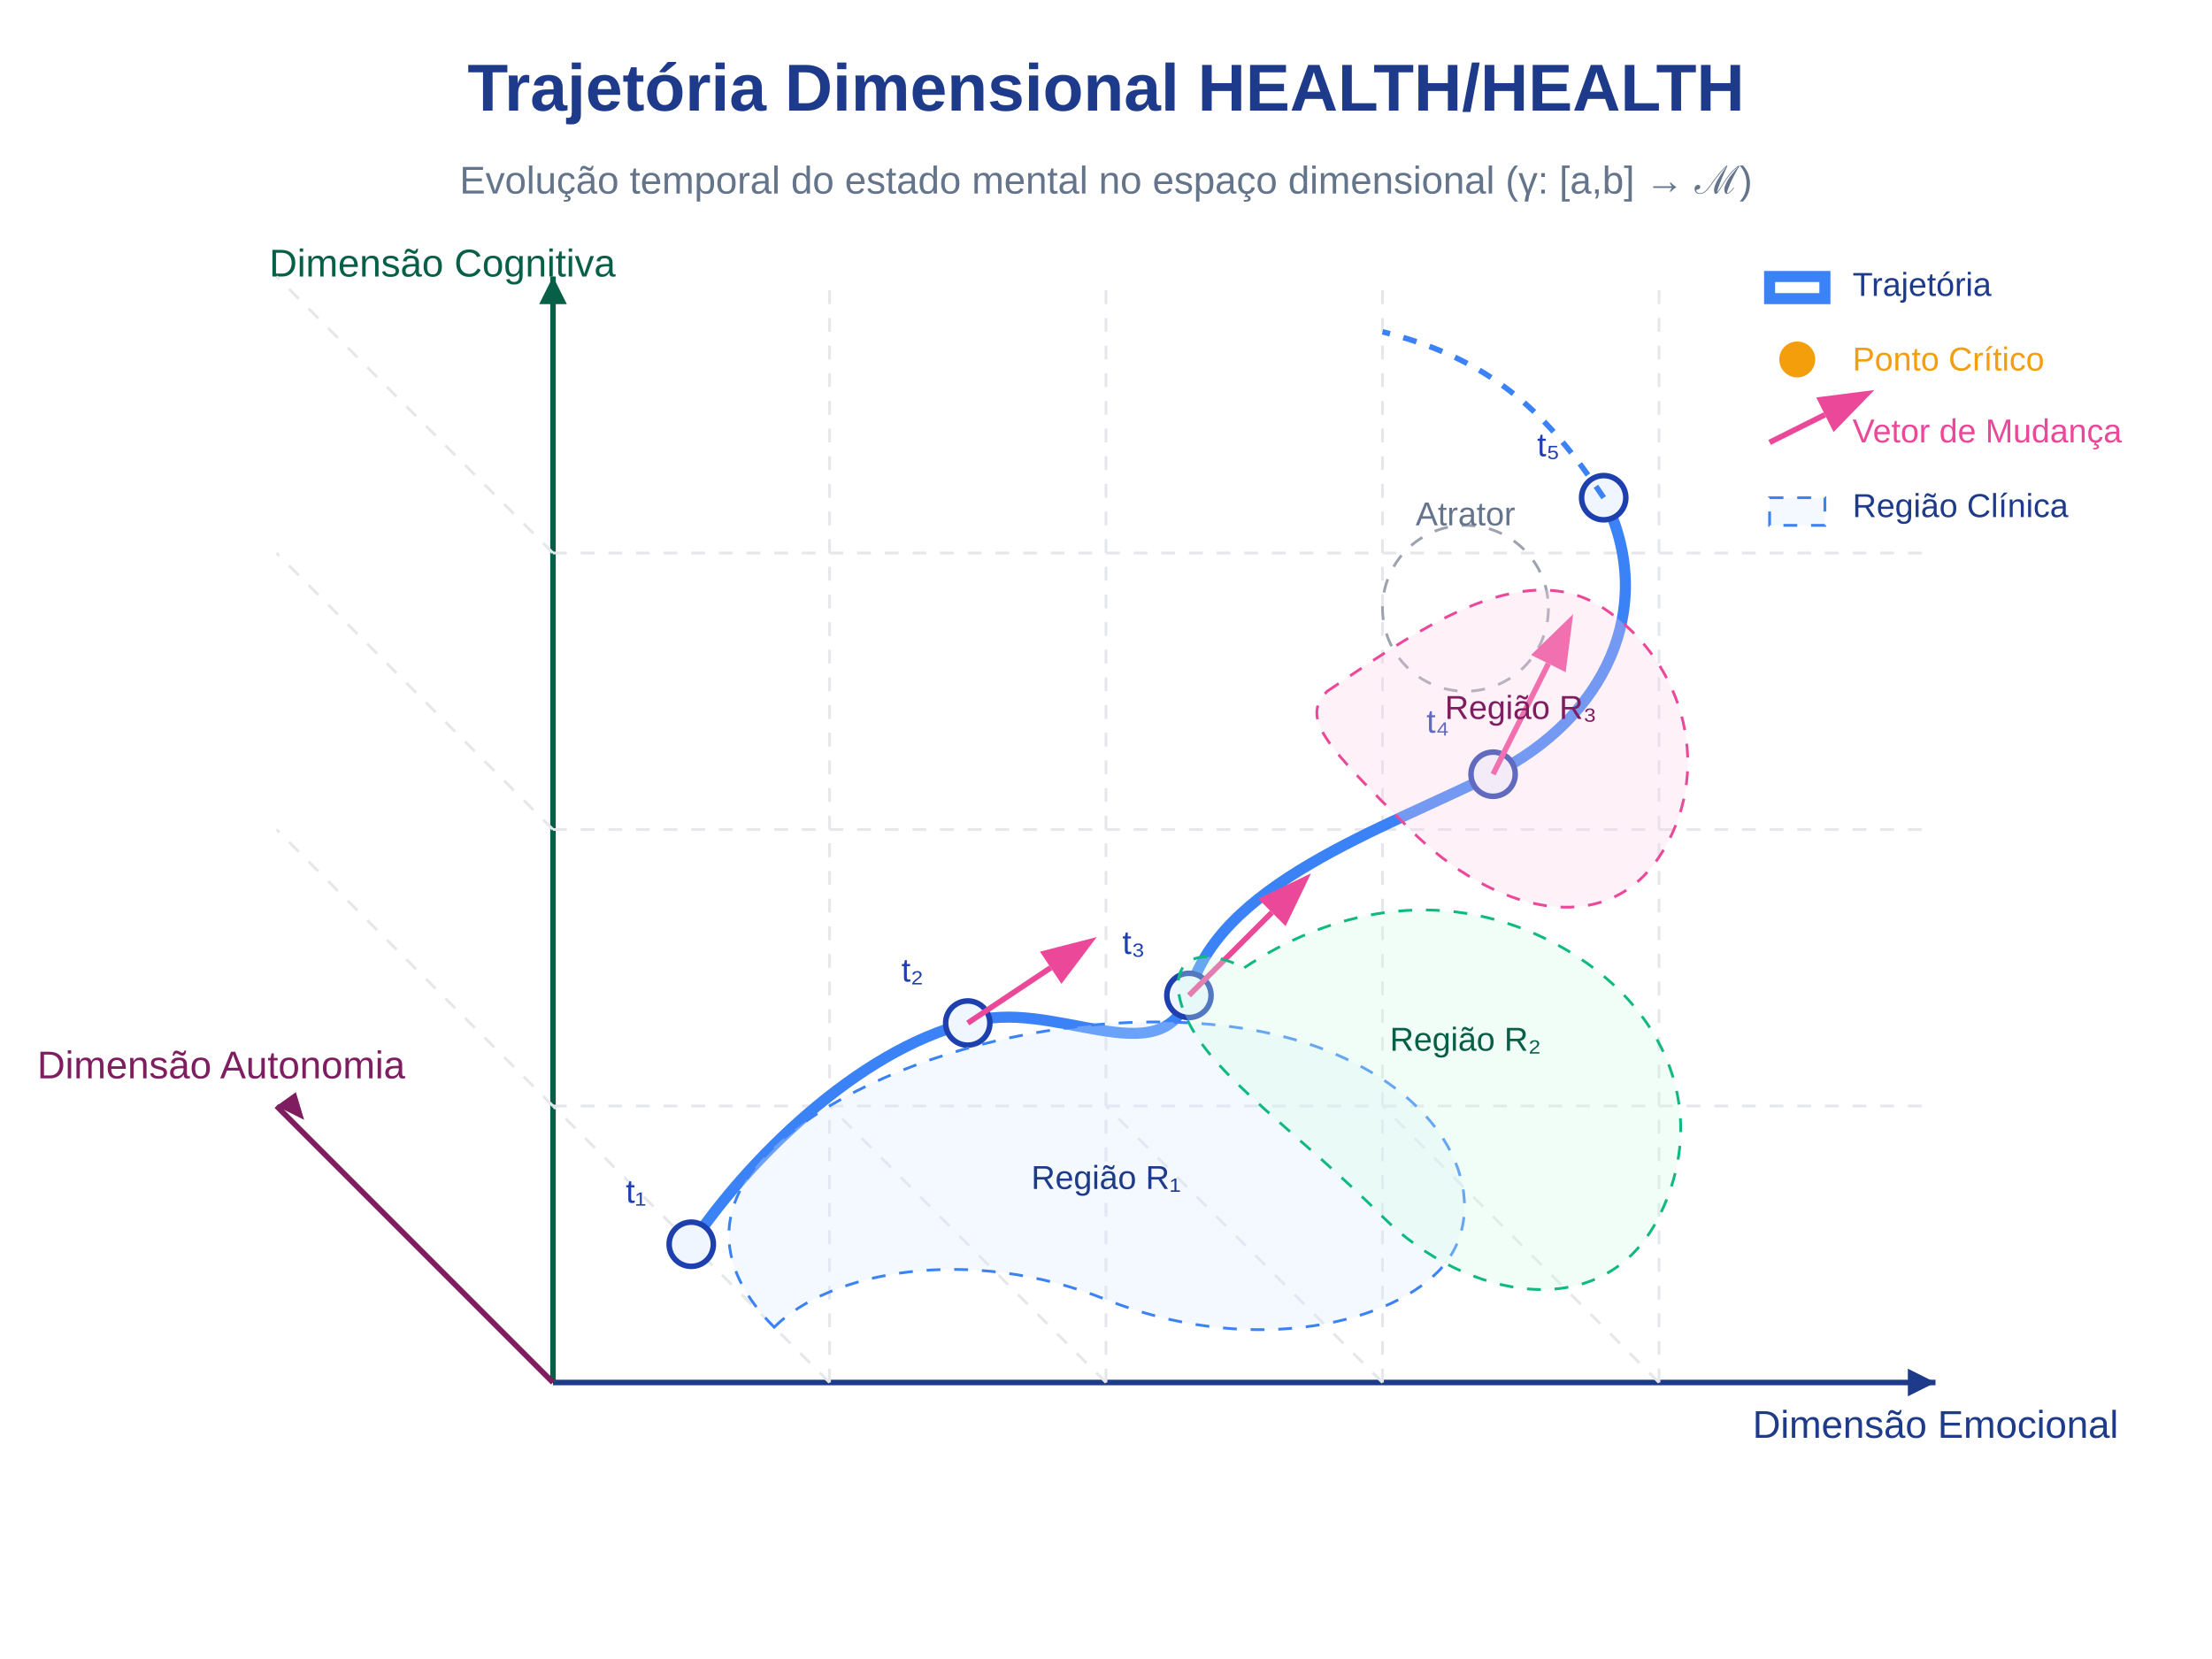
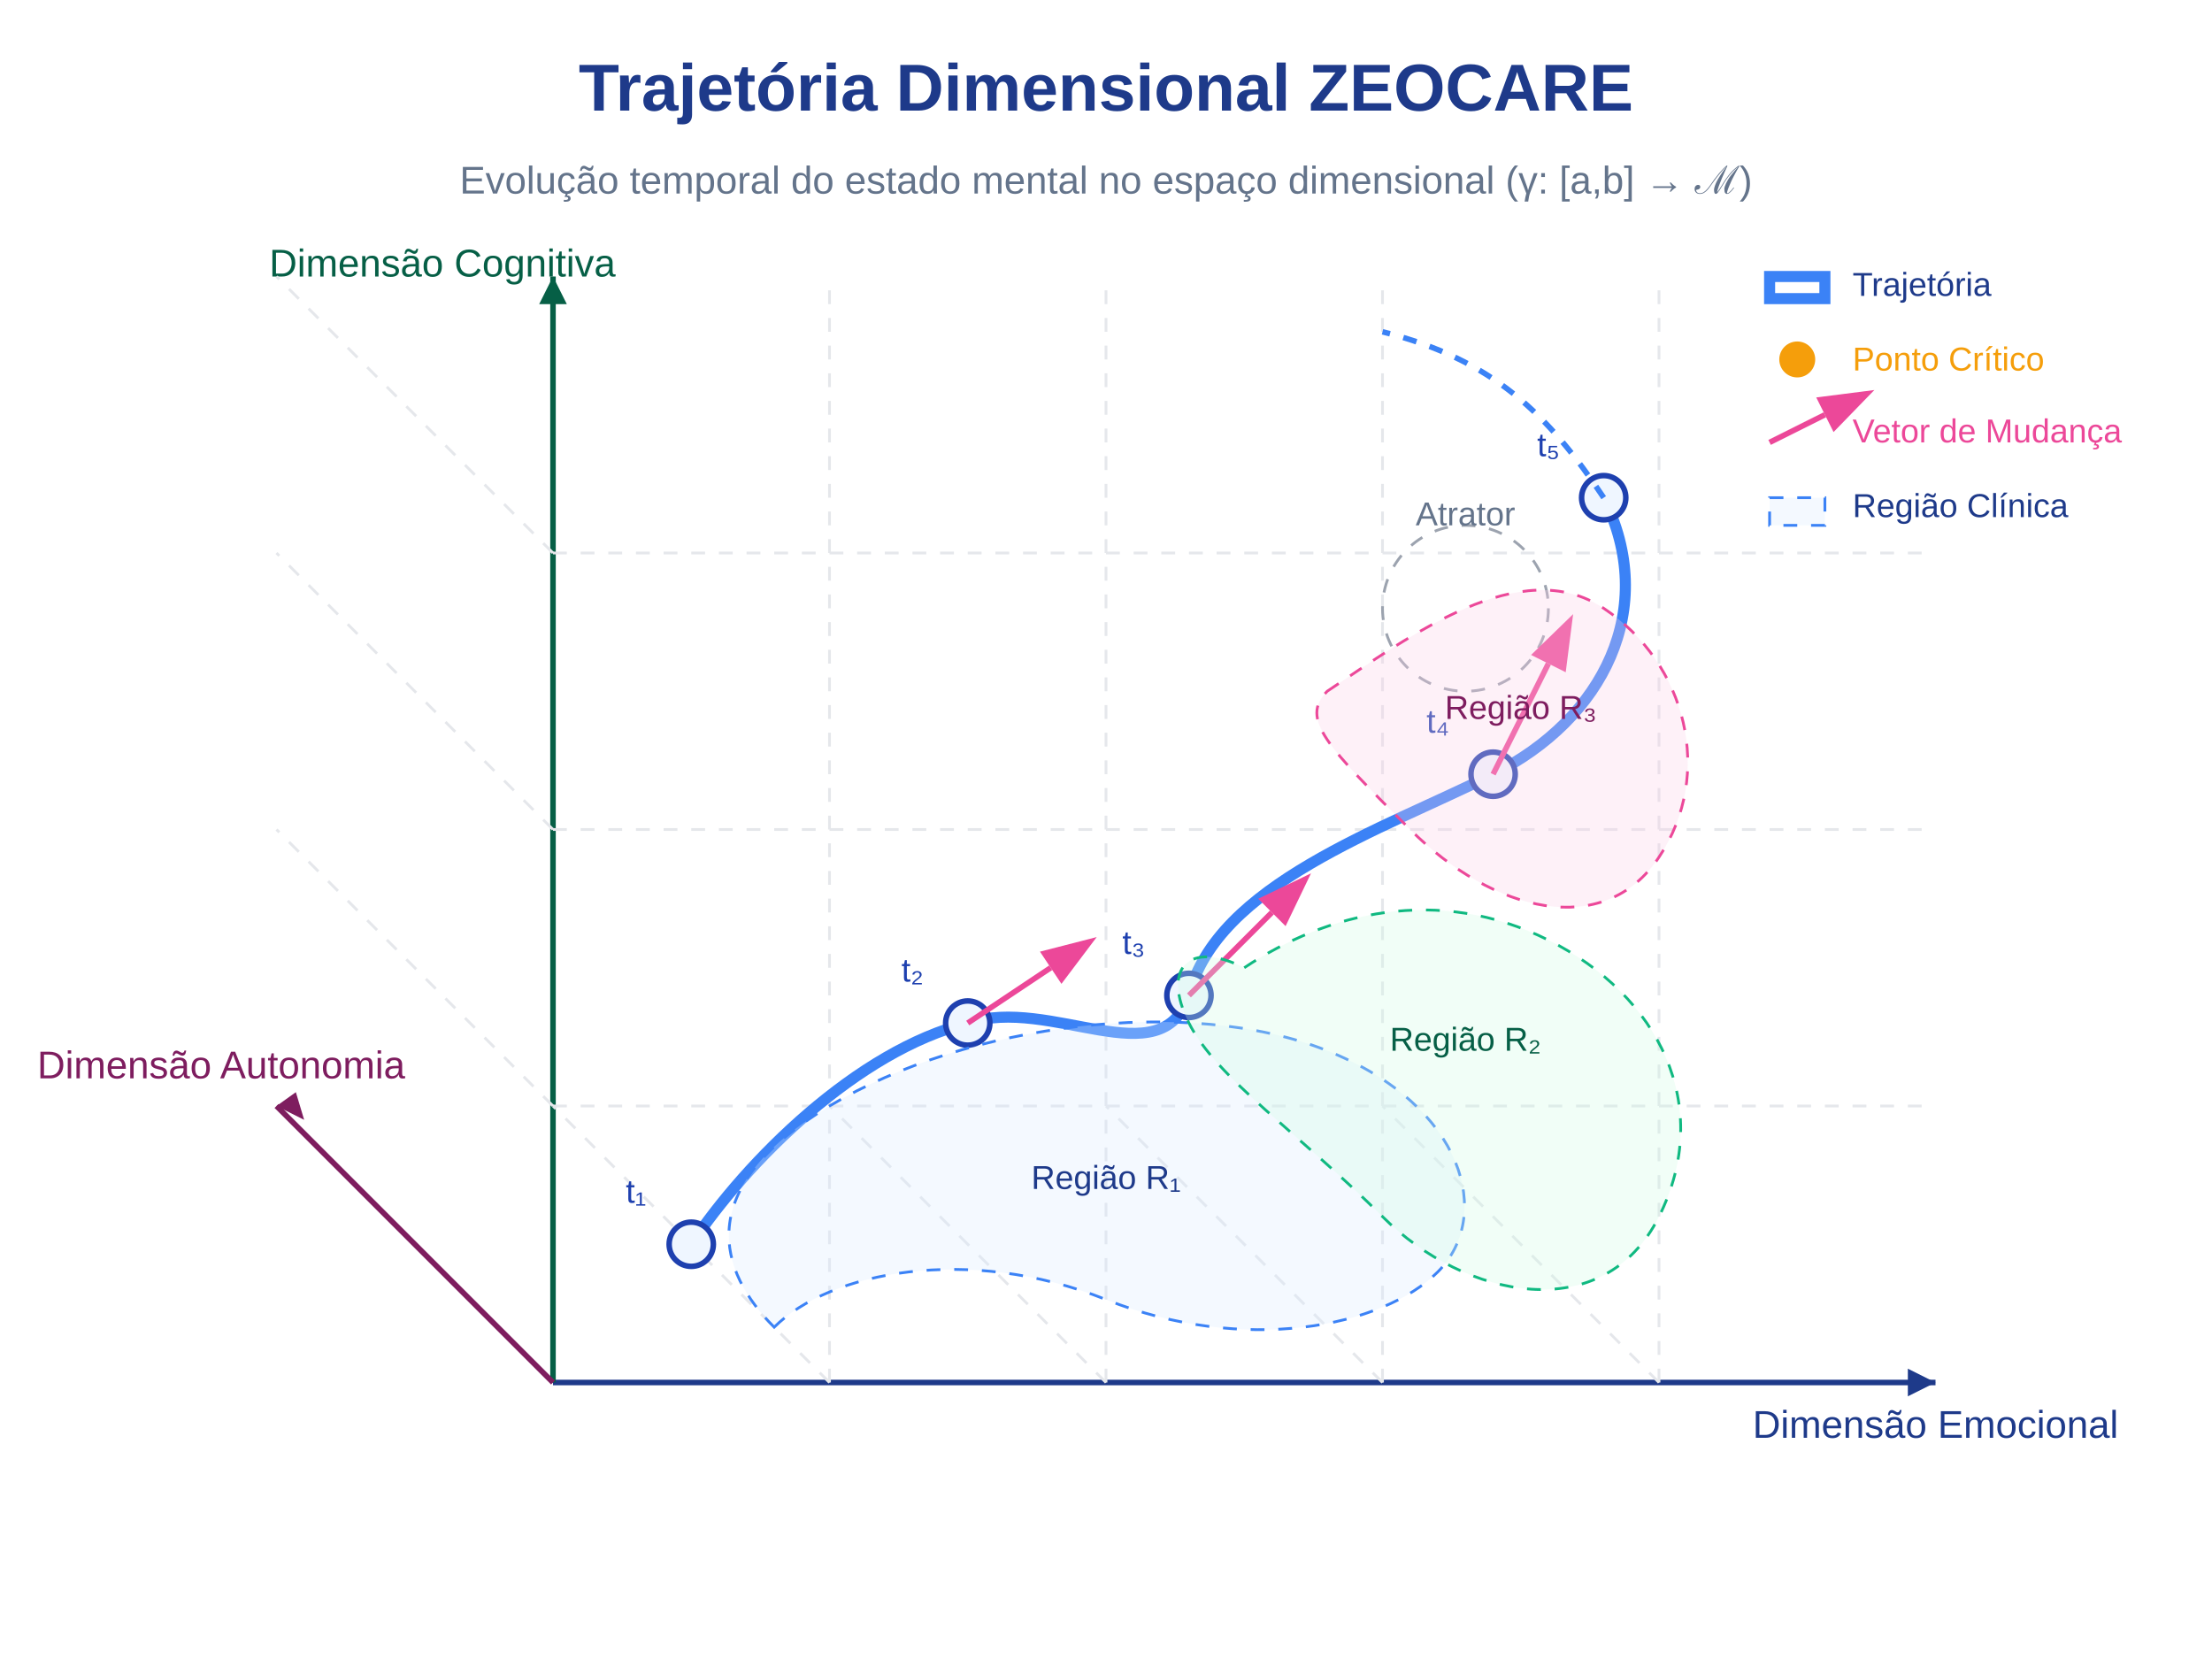
<svg xmlns="http://www.w3.org/2000/svg" viewBox="0 0 800 600">
-   <text x="400" y="40" font-family="Arial, sans-serif" font-size="24" font-weight="bold" text-anchor="middle" fill="#1E3A8A">Trajetória Dimensional HEALTH/HEALTH</text>
+   <text x="400" y="40" font-family="Arial, sans-serif" font-size="24" font-weight="bold" text-anchor="middle" fill="#1E3A8A">Trajetória Dimensional ZEOCARE</text>
  <text x="400" y="70" font-family="Arial, sans-serif" font-size="14" text-anchor="middle" fill="#64748B">Evolução temporal do estado mental no espaço dimensional (γ: [a,b] → ℳ)</text>
  <line x1="200" y1="500" x2="700" y2="500" stroke="#1E3A8A" stroke-width="2" />
  <text x="700" y="520" font-family="Arial, sans-serif" font-size="14" text-anchor="middle" fill="#1E3A8A">Dimensão Emocional</text>
  <polygon points="700,500 690,495 690,505" fill="#1E3A8A" />
  <line x1="200" y1="500" x2="200" y2="100" stroke="#065F46" stroke-width="2" />
  <text x="160" y="100" font-family="Arial, sans-serif" font-size="14" text-anchor="middle" fill="#065F46">Dimensão Cognitiva</text>
  <polygon points="200,100 195,110 205,110" fill="#065F46" />
  <line x1="200" y1="500" x2="100" y2="400" stroke="#7E1D5F" stroke-width="2" />
  <text x="80" y="390" font-family="Arial, sans-serif" font-size="14" text-anchor="middle" fill="#7E1D5F">Dimensão Autonomia</text>
  <polygon points="100,400 110,405 107,395" fill="#7E1D5F" />
  <line x1="300" y1="500" x2="300" y2="100" stroke="#E5E7EB" stroke-width="1" stroke-dasharray="5,5" />
  <line x1="400" y1="500" x2="400" y2="100" stroke="#E5E7EB" stroke-width="1" stroke-dasharray="5,5" />
  <line x1="500" y1="500" x2="500" y2="100" stroke="#E5E7EB" stroke-width="1" stroke-dasharray="5,5" />
  <line x1="600" y1="500" x2="600" y2="100" stroke="#E5E7EB" stroke-width="1" stroke-dasharray="5,5" />
  <line x1="200" y1="400" x2="700" y2="400" stroke="#E5E7EB" stroke-width="1" stroke-dasharray="5,5" />
  <line x1="200" y1="300" x2="700" y2="300" stroke="#E5E7EB" stroke-width="1" stroke-dasharray="5,5" />
  <line x1="200" y1="200" x2="700" y2="200" stroke="#E5E7EB" stroke-width="1" stroke-dasharray="5,5" />
  <line x1="300" y1="500" x2="200" y2="400" stroke="#E5E7EB" stroke-width="1" stroke-dasharray="5,5" />
  <line x1="400" y1="500" x2="300" y2="400" stroke="#E5E7EB" stroke-width="1" stroke-dasharray="5,5" />
  <line x1="500" y1="500" x2="400" y2="400" stroke="#E5E7EB" stroke-width="1" stroke-dasharray="5,5" />
  <line x1="600" y1="500" x2="500" y2="400" stroke="#E5E7EB" stroke-width="1" stroke-dasharray="5,5" />
  <line x1="200" y1="400" x2="100" y2="300" stroke="#E5E7EB" stroke-width="1" stroke-dasharray="5,5" />
  <line x1="200" y1="300" x2="100" y2="200" stroke="#E5E7EB" stroke-width="1" stroke-dasharray="5,5" />
  <line x1="200" y1="200" x2="100" y2="100" stroke="#E5E7EB" stroke-width="1" stroke-dasharray="5,5" />
  <path d="M 250 450 C 270 420, 310 380, 350 370 C 380 360, 420 390, 430 360 C 440 320, 500 300, 540 280 C 580 260, 600 220, 580 180" fill="none" stroke="#3B82F6" stroke-width="4" />
  <circle cx="350" cy="370" r="6" fill="#F59E0B" stroke="#F59E0B" stroke-width="1" />
  <circle cx="430" cy="360" r="6" fill="#F59E0B" stroke="#F59E0B" stroke-width="1" />
  <circle cx="540" cy="280" r="6" fill="#F59E0B" stroke="#F59E0B" stroke-width="1" />
  <circle cx="250" cy="450" r="8" fill="#EFF6FF" stroke="#1E40AF" stroke-width="2" />
  <text x="230" y="435" font-family="Arial, sans-serif" font-size="12" text-anchor="middle" fill="#1E40AF">t₁</text>
  <circle cx="350" cy="370" r="8" fill="#EFF6FF" stroke="#1E40AF" stroke-width="2" />
  <text x="330" y="355" font-family="Arial, sans-serif" font-size="12" text-anchor="middle" fill="#1E40AF">t₂</text>
  <circle cx="430" cy="360" r="8" fill="#EFF6FF" stroke="#1E40AF" stroke-width="2" />
  <text x="410" y="345" font-family="Arial, sans-serif" font-size="12" text-anchor="middle" fill="#1E40AF">t₃</text>
  <circle cx="540" cy="280" r="8" fill="#EFF6FF" stroke="#1E40AF" stroke-width="2" />
  <text x="520" y="265" font-family="Arial, sans-serif" font-size="12" text-anchor="middle" fill="#1E40AF">t₄</text>
  <circle cx="580" cy="180" r="8" fill="#EFF6FF" stroke="#1E40AF" stroke-width="2" />
  <text x="560" y="165" font-family="Arial, sans-serif" font-size="12" text-anchor="middle" fill="#1E40AF">t₅</text>
  <circle cx="530" cy="220" r="30" fill="none" stroke="#9CA3AF" stroke-width="1" stroke-dasharray="5,5" />
  <text x="530" y="190" font-family="Arial, sans-serif" font-size="12" text-anchor="middle" fill="#64748B">Atrator</text>
  <path d="M 580 180 C 560 150, 540 130, 500 120" fill="none" stroke="#3B82F6" stroke-width="2" stroke-dasharray="5,5" />
  <line x1="350" y1="370" x2="380" y2="350" stroke="#EC4899" stroke-width="2" marker-end="url(#arrowhead)" />
  <line x1="430" y1="360" x2="460" y2="330" stroke="#EC4899" stroke-width="2" marker-end="url(#arrowhead)" />
  <line x1="540" y1="280" x2="560" y2="240" stroke="#EC4899" stroke-width="2" marker-end="url(#arrowhead)" />
  <defs>
    <marker id="arrowhead" markerWidth="10" markerHeight="7" refX="0" refY="3.5" orient="auto">
      <polygon points="0 0, 10 3.5, 0 7" fill="#EC4899" />
    </marker>
  </defs>
  <path d="M 280 480 C 300 460, 350 450, 400 470 C 450 490, 500 480, 520 460 C 540 440, 530 400, 480 380 C 430 360, 350 370, 300 400 C 250 430, 260 460, 280 480Z" fill="rgba(219, 234, 254, 0.3)" stroke="#3B82F6" stroke-width="1" stroke-dasharray="5,5" />
  <text x="400" y="430" font-family="Arial, sans-serif" font-size="12" text-anchor="middle" fill="#1E3A8A">Região R₁</text>
  <path d="M 450 350 C 480 330, 520 320, 560 340 C 600 360, 620 400, 600 440 C 580 480, 530 470, 500 440 C 470 410, 440 390, 430 370 C 420 350, 430 340, 450 350Z" fill="rgba(209, 250, 229, 0.3)" stroke="#10B981" stroke-width="1" stroke-dasharray="5,5" />
  <text x="530" y="380" font-family="Arial, sans-serif" font-size="12" text-anchor="middle" fill="#065F46">Região R₂</text>
  <path d="M 480 250 C 510 230, 550 200, 580 220 C 610 240, 620 280, 600 310 C 580 340, 540 330, 510 300 C 480 270, 470 260, 480 250Z" fill="rgba(251, 207, 232, 0.3)" stroke="#EC4899" stroke-width="1" stroke-dasharray="5,5" />
  <text x="550" y="260" font-family="Arial, sans-serif" font-size="12" text-anchor="middle" fill="#7E1D5F">Região R₃</text>
  <rect x="640" y="100" width="20" height="8" fill="none" stroke="#3B82F6" stroke-width="4" />
  <text x="670" y="107" font-family="Arial, sans-serif" font-size="12" text-anchor="start" fill="#1E3A8A">Trajetória</text>
  <circle cx="650" cy="130" r="6" fill="#F59E0B" stroke="#F59E0B" stroke-width="1" />
  <text x="670" y="134" font-family="Arial, sans-serif" font-size="12" text-anchor="start" fill="#F59E0B">Ponto Crítico</text>
  <line x1="640" y1="160" x2="660" y2="150" stroke="#EC4899" stroke-width="2" marker-end="url(#arrowhead)" />
  <text x="670" y="160" font-family="Arial, sans-serif" font-size="12" text-anchor="start" fill="#EC4899">Vetor de Mudança</text>
  <rect x="640" y="180" width="20" height="10" fill="rgba(219, 234, 254, 0.3)" stroke="#3B82F6" stroke-width="1" stroke-dasharray="5,5" />
  <text x="670" y="187" font-family="Arial, sans-serif" font-size="12" text-anchor="start" fill="#1E3A8A">Região Clínica</text>
</svg>
